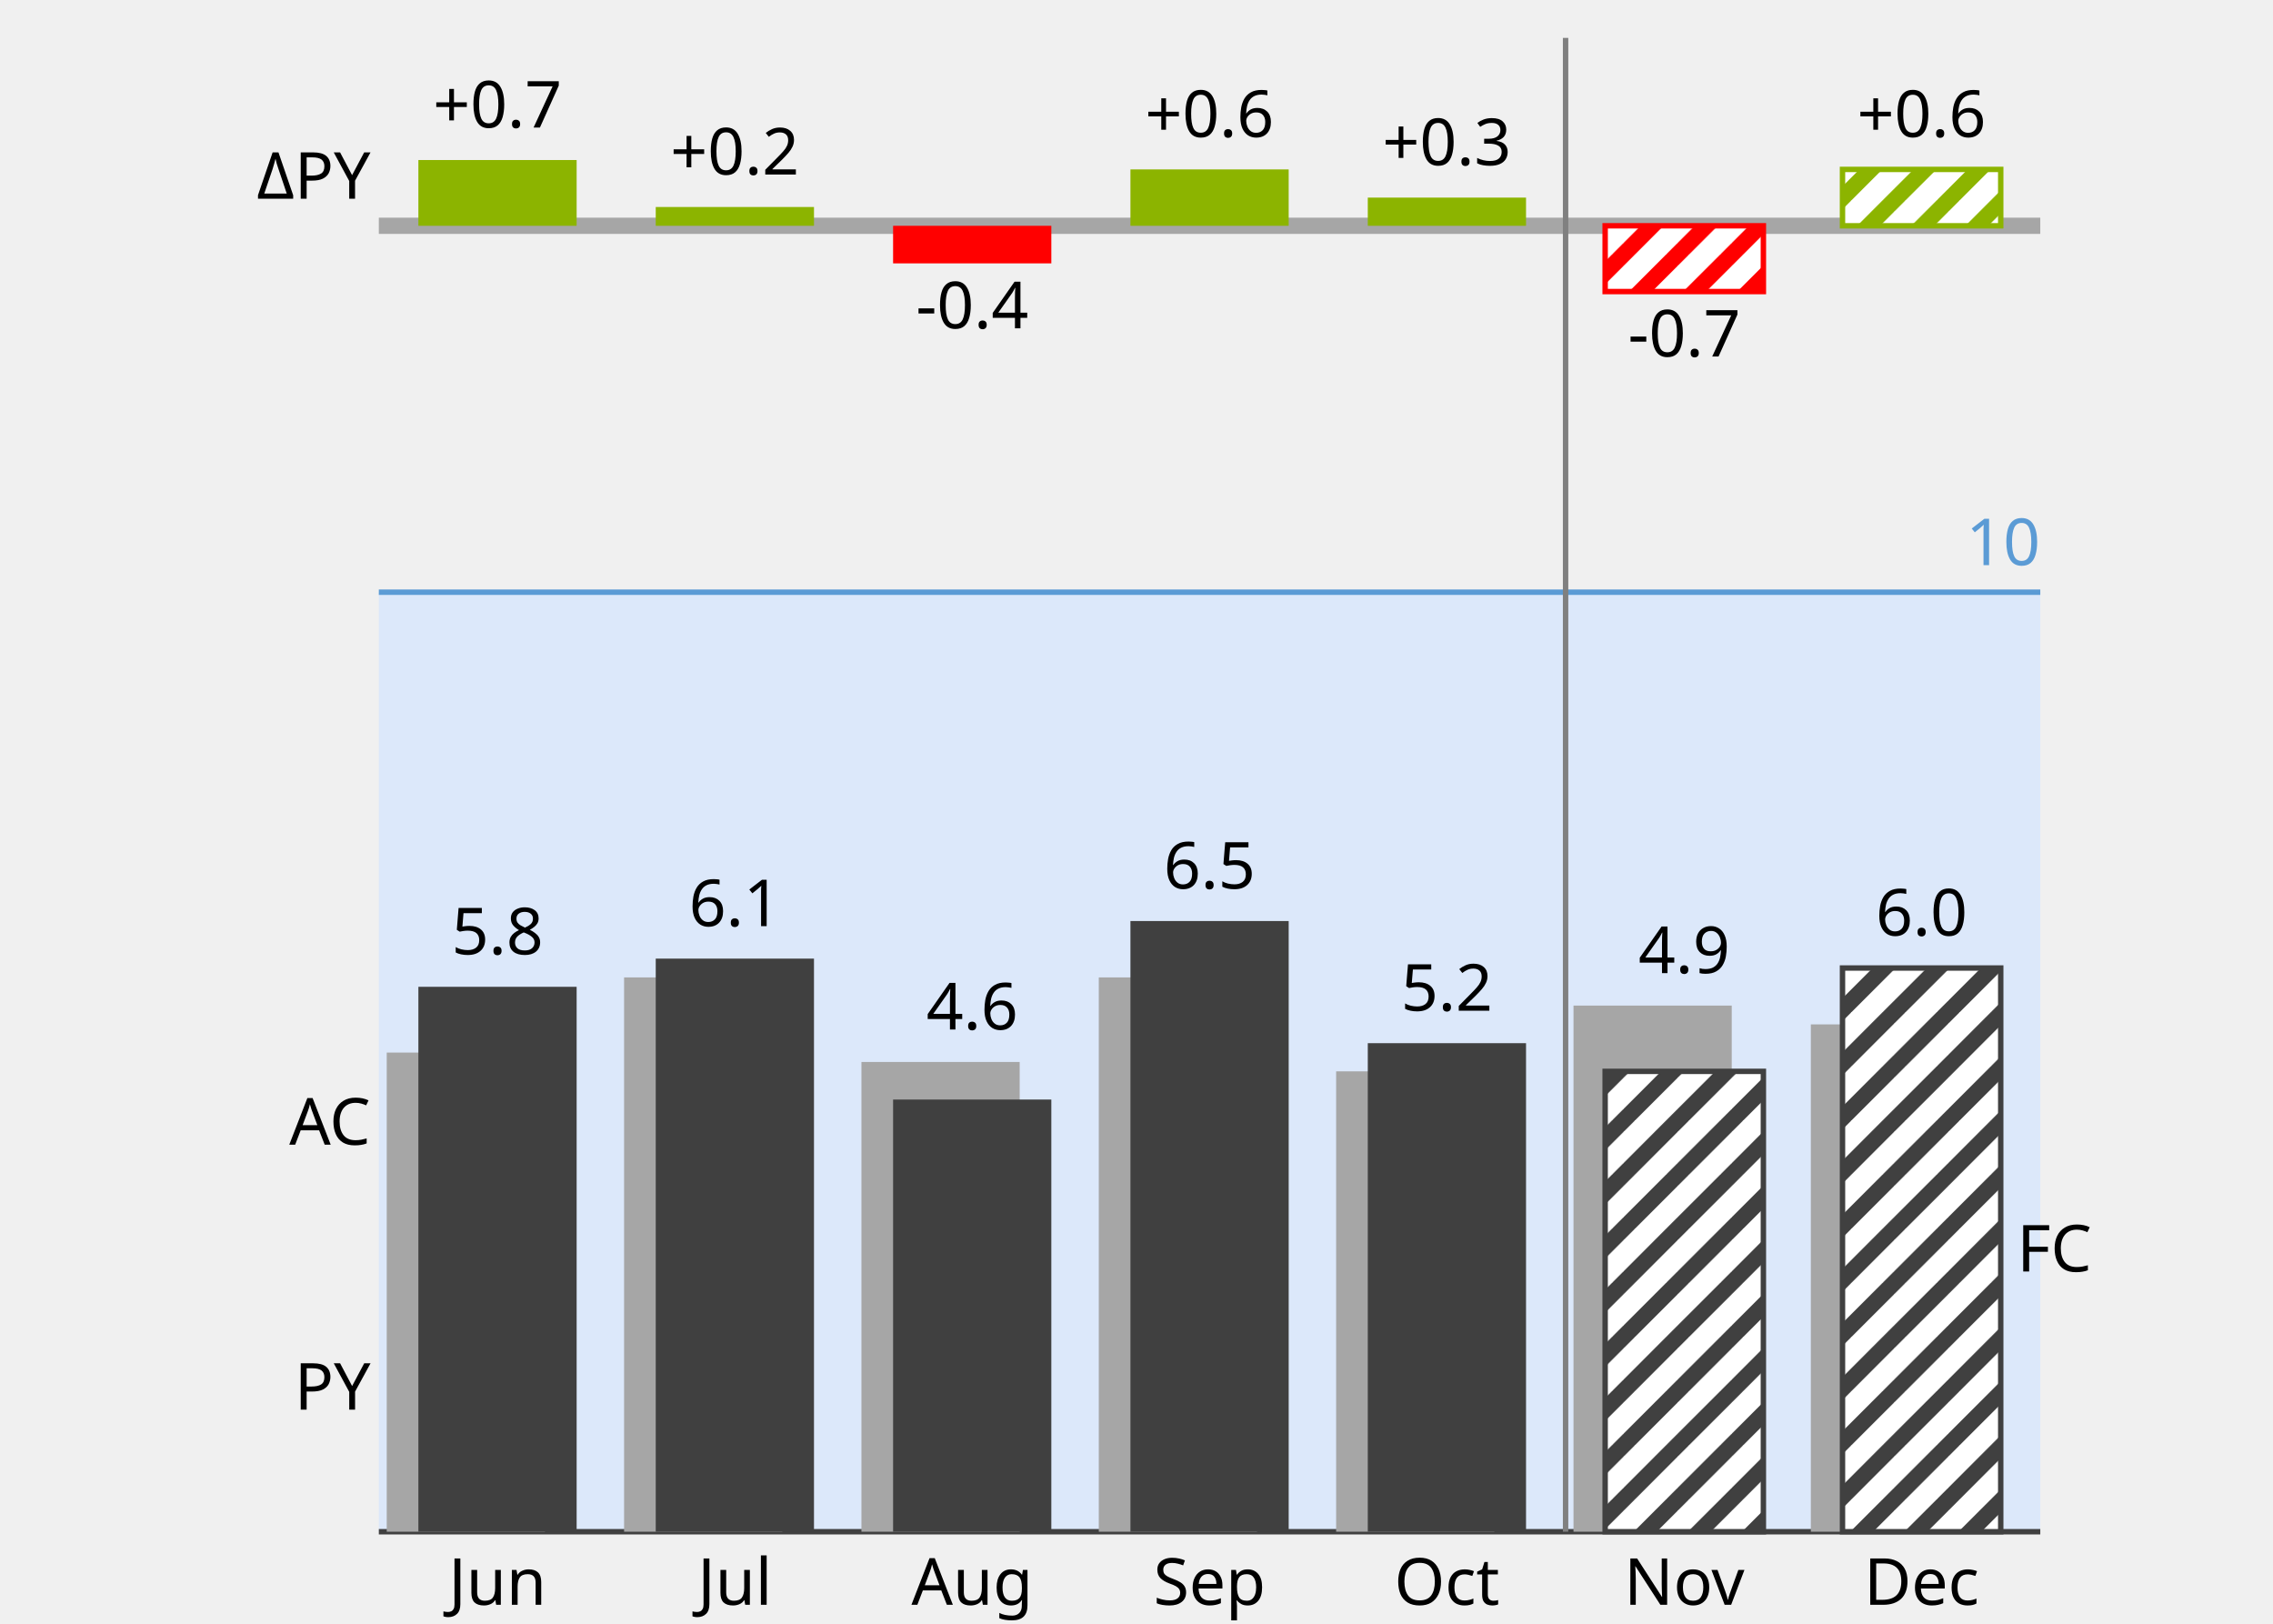
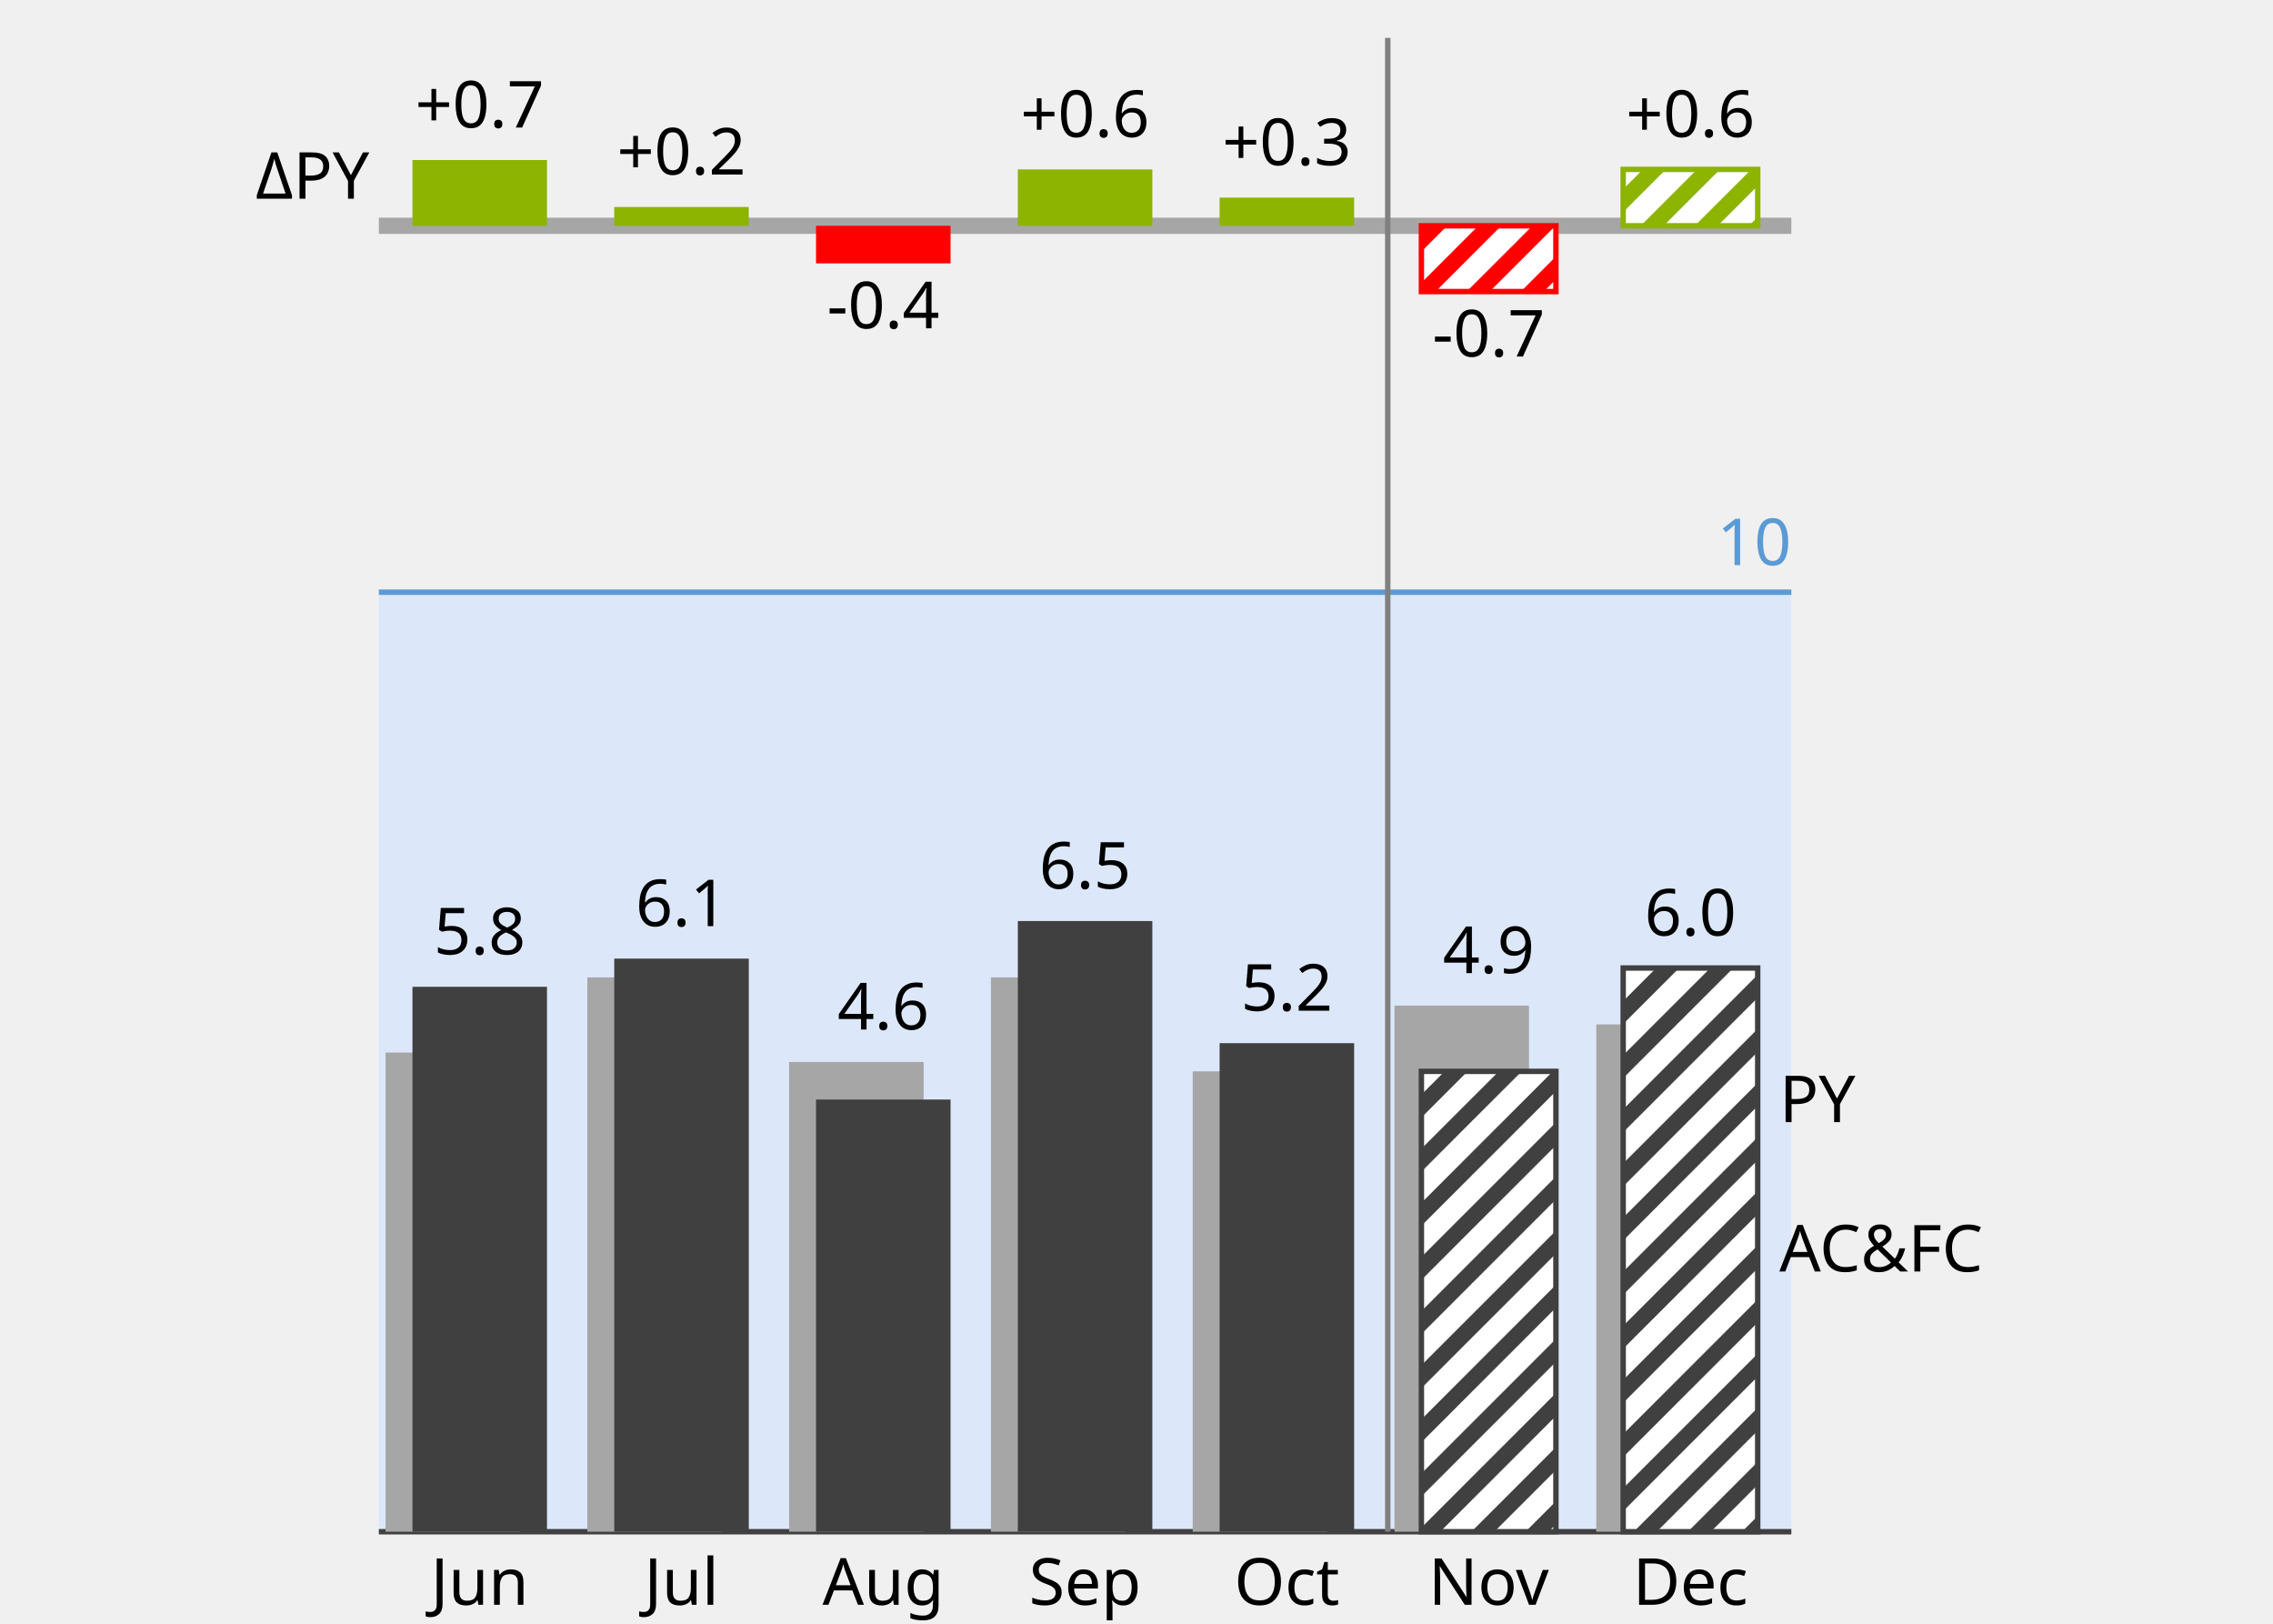
<svg xmlns="http://www.w3.org/2000/svg" version="1.1" class="marks" width="420" height="300" viewBox="0 0 420 300">
  <defs>
    <pattern id="pp-diagonal-stripe-3-404040-FFFFFF" patternUnits="userSpaceOnUse" width="10" height="10">
      <rect width="10" height="10" fill="#FFFFFF" />
      <path d="M-1,1 l2,-2 M0,10 l10,-10 M9,11 l2,-2" stroke="#404040" stroke-width="3" />
    </pattern>
    <pattern id="pp-diagonal-stripe-3-FF0000-FFFFFF" patternUnits="userSpaceOnUse" width="10" height="10">
      <rect width="10" height="10" fill="#FFFFFF" />
      <path d="M-1,1 l2,-2 M0,10 l10,-10 M9,11 l2,-2" stroke="#FF0000" stroke-width="3" />
    </pattern>
    <pattern id="pp-diagonal-stripe-3-8CB400-FFFFFF" patternUnits="userSpaceOnUse" width="10" height="10">
      <rect width="10" height="10" fill="#FFFFFF" />
      <path d="M-1,1 l2,-2 M0,10 l10,-10 M9,11 l2,-2" stroke="#8CB400" stroke-width="3" />
    </pattern>
  </defs>
  <g fill="none" stroke-miterlimit="4" transform="translate(70,7)">
    <g class="mark-group role-frame root" role="graphics-object" aria-roledescription="group mark container">
      <g transform="translate(0,0)">
-         <path class="background" aria-hidden="true" d="M0,0h307v276h-307Z" />
+         <path class="background" aria-hidden="true" d="M0,0h261v276h-261Z" />
        <g>
          <g class="mark-group role-axis" role="graphics-symbol" aria-roledescription="axis" aria-label="X-axis for a discrete scale with 7 values: Jun, Jul, Aug, Sep, Oct, Nov, Dec">
            <g transform="translate(0.5,276.5)">
              <path class="background" aria-hidden="true" d="M0,0h0v0h0Z" pointer-events="none" />
              <g>
                <g class="mark-text role-axis-label" pointer-events="none">
-                   <text text-anchor="middle" transform="translate(21.42857,13)" font-family="Segoe UI" font-size="12px" fill="#000000" opacity="1">Jun</text>
-                   <text text-anchor="middle" transform="translate(65.28571,13)" font-family="Segoe UI" font-size="12px" fill="#000000" opacity="1">Jul</text>
-                   <text text-anchor="middle" transform="translate(109.1429,13)" font-family="Segoe UI" font-size="12px" fill="#000000" opacity="1">Aug</text>
-                   <text text-anchor="middle" transform="translate(153,13)" font-family="Segoe UI" font-size="12px" fill="#000000" opacity="1">Sep</text>
-                   <text text-anchor="middle" transform="translate(196.8571,13)" font-family="Segoe UI" font-size="12px" fill="#000000" opacity="1">Oct</text>
-                   <text text-anchor="middle" transform="translate(240.7143,13)" font-family="Segoe UI" font-size="12px" fill="#000000" opacity="1">Nov</text>
-                   <text text-anchor="middle" transform="translate(284.5714,13)" font-family="Segoe UI" font-size="12px" fill="#000000" opacity="1">Dec</text>
+                   <text text-anchor="middle" transform="translate(18.14286,13)" font-family="Segoe UI" font-size="12px" fill="#000000" opacity="1">Jun</text>
+                   <text text-anchor="middle" transform="translate(55.42857,13)" font-family="Segoe UI" font-size="12px" fill="#000000" opacity="1">Jul</text>
+                   <text text-anchor="middle" transform="translate(92.71429,13)" font-family="Segoe UI" font-size="12px" fill="#000000" opacity="1">Aug</text>
+                   <text text-anchor="middle" transform="translate(130,13)" font-family="Segoe UI" font-size="12px" fill="#000000" opacity="1">Sep</text>
+                   <text text-anchor="middle" transform="translate(167.2857,13)" font-family="Segoe UI" font-size="12px" fill="#000000" opacity="1">Oct</text>
+                   <text text-anchor="middle" transform="translate(204.5714,13)" font-family="Segoe UI" font-size="12px" fill="#000000" opacity="1">Nov</text>
+                   <text text-anchor="middle" transform="translate(241.8571,13)" font-family="Segoe UI" font-size="12px" fill="#000000" opacity="1">Dec</text>
                </g>
              </g>
              <path class="foreground" aria-hidden="true" d="" pointer-events="none" display="none" />
            </g>
          </g>
          <g class="mark-symbol role-mark layer_0_marks" role="graphics-object" aria-roledescription="symbol mark container">
-             <path aria-label="Period: Jun" role="graphics-symbol" aria-roledescription="point" transform="translate(21.92857,0)" d="M2.739,0A2.739,2.739,0,1,1,-2.739,0A2.739,2.739,0,1,1,2.739,0" stroke="#4c78a8" stroke-width="2" opacity="0" />
-             <path aria-label="Period: Jul" role="graphics-symbol" aria-roledescription="point" transform="translate(65.78571,0)" d="M2.739,0A2.739,2.739,0,1,1,-2.739,0A2.739,2.739,0,1,1,2.739,0" stroke="#4c78a8" stroke-width="2" opacity="0" />
-             <path aria-label="Period: Aug" role="graphics-symbol" aria-roledescription="point" transform="translate(109.6429,0)" d="M2.739,0A2.739,2.739,0,1,1,-2.739,0A2.739,2.739,0,1,1,2.739,0" stroke="#4c78a8" stroke-width="2" opacity="0" />
-             <path aria-label="Period: Sep" role="graphics-symbol" aria-roledescription="point" transform="translate(153.5,0)" d="M2.739,0A2.739,2.739,0,1,1,-2.739,0A2.739,2.739,0,1,1,2.739,0" stroke="#4c78a8" stroke-width="2" opacity="0" />
-             <path aria-label="Period: Oct" role="graphics-symbol" aria-roledescription="point" transform="translate(197.3571,0)" d="M2.739,0A2.739,2.739,0,1,1,-2.739,0A2.739,2.739,0,1,1,2.739,0" stroke="#4c78a8" stroke-width="2" opacity="0" />
-             <path aria-label="Period: Nov" role="graphics-symbol" aria-roledescription="point" transform="translate(241.2143,0)" d="M2.739,0A2.739,2.739,0,1,1,-2.739,0A2.739,2.739,0,1,1,2.739,0" stroke="#4c78a8" stroke-width="2" opacity="0" />
-             <path aria-label="Period: Dec" role="graphics-symbol" aria-roledescription="point" transform="translate(285.0714,0)" d="M2.739,0A2.739,2.739,0,1,1,-2.739,0A2.739,2.739,0,1,1,2.739,0" stroke="#4c78a8" stroke-width="2" opacity="0" />
+             <path aria-label="Period: Jun" role="graphics-symbol" aria-roledescription="point" transform="translate(18.64286,0)" d="M2.739,0A2.739,2.739,0,1,1,-2.739,0A2.739,2.739,0,1,1,2.739,0" stroke="#4c78a8" stroke-width="2" opacity="0" />
+             <path aria-label="Period: Jul" role="graphics-symbol" aria-roledescription="point" transform="translate(55.92857,0)" d="M2.739,0A2.739,2.739,0,1,1,-2.739,0A2.739,2.739,0,1,1,2.739,0" stroke="#4c78a8" stroke-width="2" opacity="0" />
+             <path aria-label="Period: Aug" role="graphics-symbol" aria-roledescription="point" transform="translate(93.21429,0)" d="M2.739,0A2.739,2.739,0,1,1,-2.739,0A2.739,2.739,0,1,1,2.739,0" stroke="#4c78a8" stroke-width="2" opacity="0" />
+             <path aria-label="Period: Sep" role="graphics-symbol" aria-roledescription="point" transform="translate(130.5,0)" d="M2.739,0A2.739,2.739,0,1,1,-2.739,0A2.739,2.739,0,1,1,2.739,0" stroke="#4c78a8" stroke-width="2" opacity="0" />
+             <path aria-label="Period: Oct" role="graphics-symbol" aria-roledescription="point" transform="translate(167.7857,0)" d="M2.739,0A2.739,2.739,0,1,1,-2.739,0A2.739,2.739,0,1,1,2.739,0" stroke="#4c78a8" stroke-width="2" opacity="0" />
+             <path aria-label="Period: Nov" role="graphics-symbol" aria-roledescription="point" transform="translate(205.0714,0)" d="M2.739,0A2.739,2.739,0,1,1,-2.739,0A2.739,2.739,0,1,1,2.739,0" stroke="#4c78a8" stroke-width="2" opacity="0" />
+             <path aria-label="Period: Dec" role="graphics-symbol" aria-roledescription="point" transform="translate(242.3571,0)" d="M2.739,0A2.739,2.739,0,1,1,-2.739,0A2.739,2.739,0,1,1,2.739,0" stroke="#4c78a8" stroke-width="2" opacity="0" />
          </g>
          <g class="mark-rule role-mark layer_1_marks" role="graphics-symbol" aria-roledescription="rule mark container" />
          <g class="mark-rect role-mark layer_2_marks" role="graphics-object" aria-roledescription="rect mark container">
-             <path aria-label="Period: Jun" role="graphics-symbol" aria-roledescription="bar" d="M3.552713678800501e-15,0h43.857v276h-43.857Z" opacity="1" />
-             <path aria-label="Period: Jul" role="graphics-symbol" aria-roledescription="bar" d="M43.857,0h43.857v276h-43.857Z" opacity="1" />
-             <path aria-label="Period: Aug" role="graphics-symbol" aria-roledescription="bar" d="M87.714,0h43.857v276h-43.857Z" opacity="1" />
-             <path aria-label="Period: Sep" role="graphics-symbol" aria-roledescription="bar" d="M131.571,0h43.857v276h-43.857Z" opacity="1" />
-             <path aria-label="Period: Oct" role="graphics-symbol" aria-roledescription="bar" d="M175.429,0h43.857v276h-43.857Z" opacity="1" />
-             <path aria-label="Period: Nov" role="graphics-symbol" aria-roledescription="bar" d="M219.286,0h43.857v276h-43.857Z" opacity="1" />
-             <path aria-label="Period: Dec" role="graphics-symbol" aria-roledescription="bar" d="M263.143,0h43.857v276h-43.857Z" opacity="1" />
+             <path aria-label="Period: Jun" role="graphics-symbol" aria-roledescription="bar" d="M1.7763568394002505e-14,0h37.286v276h-37.286Z" opacity="1" />
+             <path aria-label="Period: Jul" role="graphics-symbol" aria-roledescription="bar" d="M37.286,0h37.286v276h-37.286Z" opacity="1" />
+             <path aria-label="Period: Aug" role="graphics-symbol" aria-roledescription="bar" d="M74.571,0h37.286v276h-37.286Z" opacity="1" />
+             <path aria-label="Period: Sep" role="graphics-symbol" aria-roledescription="bar" d="M111.857,0h37.286v276h-37.286Z" opacity="1" />
+             <path aria-label="Period: Oct" role="graphics-symbol" aria-roledescription="bar" d="M149.143,0h37.286v276h-37.286Z" opacity="1" />
+             <path aria-label="Period: Nov" role="graphics-symbol" aria-roledescription="bar" d="M186.429,0h37.286v276h-37.286Z" opacity="1" />
+             <path aria-label="Period: Dec" role="graphics-symbol" aria-roledescription="bar" d="M223.714,0h37.286v276h-37.286Z" opacity="1" />
          </g>
          <g class="mark-rect role-mark layer_3_marks" role="graphics-symbol" aria-roledescription="rect mark container">
-             <path d="M0,102.415h307v173.585h-307Z" fill="#DCE8FA" />
+             <path d="M0,102.415h261v173.585h-261Z" fill="#DCE8FA" />
          </g>
          <g class="mark-rule role-mark layer_4_marks" role="graphics-symbol" aria-roledescription="rule mark container">
-             <line transform="translate(0,102.4151)" x2="307" y2="0" stroke="#5B9BD5" stroke-width="1" />
+             <line transform="translate(0,102.4151)" x2="261" y2="0" stroke="#5B9BD5" stroke-width="1" />
          </g>
          <g class="mark-rule role-mark layer_5_marks" role="graphics-symbol" aria-roledescription="rule mark container">
-             <line transform="translate(0,276)" x2="307" y2="0" stroke="#404040" stroke-width="1" />
+             <line transform="translate(0,276)" x2="261" y2="0" stroke="#404040" stroke-width="1" />
          </g>
          <g class="mark-rule role-mark layer_6_marks" role="graphics-symbol" aria-roledescription="rule mark container">
-             <line transform="translate(0,34.71698)" x2="307" y2="0" stroke="#A6A6A6" stroke-width="3" />
+             <line transform="translate(0,34.71698)" x2="261" y2="0" stroke="#A6A6A6" stroke-width="3" />
          </g>
          <g class="mark-rule role-mark layer_7_marks" role="graphics-symbol" aria-roledescription="rule mark container" />
          <g class="mark-rule role-mark layer_8_marks" role="graphics-symbol" aria-roledescription="rule mark container" />
          <g class="mark-rule role-mark layer_9_marks" role="graphics-object" aria-roledescription="rule mark container">
-             <line aria-label="Period: Nov" role="graphics-symbol" aria-roledescription="rule mark" transform="translate(219.2857,0)" x2="0" y2="276" stroke="#808080" stroke-width="1" />
+             <line aria-label="Period: Nov" role="graphics-symbol" aria-roledescription="rule mark" transform="translate(186.4286,0)" x2="0" y2="276" stroke="#808080" stroke-width="1" />
          </g>
          <g class="mark-rect role-mark layer_10_marks" role="graphics-object" aria-roledescription="rect mark container">
-             <path aria-label="Period: Jun" role="graphics-symbol" aria-roledescription="bar" d="M1.461,187.472h29.24v88.528h-29.24Z" fill="#A6A6A6" stroke-width="1" />
-             <path aria-label="Period: Jul" role="graphics-symbol" aria-roledescription="bar" d="M45.318,173.585h29.24v102.415h-29.24Z" fill="#A6A6A6" stroke-width="1" />
-             <path aria-label="Period: Aug" role="graphics-symbol" aria-roledescription="bar" d="M89.175,189.208h29.24v86.792h-29.24Z" fill="#A6A6A6" stroke-width="1" />
-             <path aria-label="Period: Sep" role="graphics-symbol" aria-roledescription="bar" d="M133.032,173.585h29.24v102.415h-29.24Z" fill="#A6A6A6" stroke-width="1" />
-             <path aria-label="Period: Oct" role="graphics-symbol" aria-roledescription="bar" d="M176.889,190.943h29.24v85.057h-29.24Z" fill="#A6A6A6" stroke-width="1" />
-             <path aria-label="Period: Nov" role="graphics-symbol" aria-roledescription="bar" d="M220.747,178.792h29.24v97.208h-29.24Z" fill="#A6A6A6" stroke-width="1" />
-             <path aria-label="Period: Dec" role="graphics-symbol" aria-roledescription="bar" d="M264.604,182.264h29.24v93.736h-29.24Z" fill="#A6A6A6" stroke-width="1" />
+             <path aria-label="Period: Jun" role="graphics-symbol" aria-roledescription="bar" d="M1.242,187.472h24.858v88.528h-24.858Z" fill="#A6A6A6" stroke-width="1" />
+             <path aria-label="Period: Jul" role="graphics-symbol" aria-roledescription="bar" d="M38.528,173.585h24.858v102.415h-24.858Z" fill="#A6A6A6" stroke-width="1" />
+             <path aria-label="Period: Aug" role="graphics-symbol" aria-roledescription="bar" d="M75.813,189.208h24.858v86.792h-24.858Z" fill="#A6A6A6" stroke-width="1" />
+             <path aria-label="Period: Sep" role="graphics-symbol" aria-roledescription="bar" d="M113.099,173.585h24.858v102.415h-24.858Z" fill="#A6A6A6" stroke-width="1" />
+             <path aria-label="Period: Oct" role="graphics-symbol" aria-roledescription="bar" d="M150.385,190.943h24.858v85.057h-24.858Z" fill="#A6A6A6" stroke-width="1" />
+             <path aria-label="Period: Nov" role="graphics-symbol" aria-roledescription="bar" d="M187.671,178.792h24.858v97.208h-24.858Z" fill="#A6A6A6" stroke-width="1" />
+             <path aria-label="Period: Dec" role="graphics-symbol" aria-roledescription="bar" d="M224.956,182.264h24.858v93.736h-24.858Z" fill="#A6A6A6" stroke-width="1" />
          </g>
          <g class="mark-rect role-mark layer_11_marks" role="graphics-object" aria-roledescription="rect mark container">
-             <path aria-label="Period: Nov" role="graphics-symbol" aria-roledescription="bar" d="M226.595,190.943h29.24v85.057h-29.24Z" fill="#FFFFFF" />
-             <path aria-label="Period: Dec" role="graphics-symbol" aria-roledescription="bar" d="M270.452,171.849h29.24v104.151h-29.24Z" fill="#FFFFFF" />
+             <path aria-label="Period: Nov" role="graphics-symbol" aria-roledescription="bar" d="M192.642,190.943h24.858v85.057h-24.858Z" fill="#FFFFFF" />
+             <path aria-label="Period: Dec" role="graphics-symbol" aria-roledescription="bar" d="M229.928,171.849h24.858v104.151h-24.858Z" fill="#FFFFFF" />
          </g>
          <g class="mark-rect role-mark layer_12_marks" role="graphics-object" aria-roledescription="rect mark container">
-             <path aria-label="Period: Jun; AC&amp;FC: 5.8; Δ: +0.7" role="graphics-symbol" aria-roledescription="bar" d="M7.309,175.321h29.24v100.679h-29.24Z" fill="#404040" stroke-width="1" opacity="1" />
-             <path aria-label="Period: Jul; AC&amp;FC: 6.1; Δ: +0.2" role="graphics-symbol" aria-roledescription="bar" d="M51.166,170.113h29.24v105.887h-29.24Z" fill="#404040" stroke-width="1" opacity="1" />
-             <path aria-label="Period: Aug; AC&amp;FC: 4.6; Δ: -0.4" role="graphics-symbol" aria-roledescription="bar" d="M95.023,196.151h29.24v79.849h-29.24Z" fill="#404040" stroke-width="1" opacity="1" />
-             <path aria-label="Period: Sep; AC&amp;FC: 6.5; Δ: +0.6" role="graphics-symbol" aria-roledescription="bar" d="M138.88,163.17h29.24v112.83h-29.24Z" fill="#404040" stroke-width="1" opacity="1" />
-             <path aria-label="Period: Oct; AC&amp;FC: 5.2; Δ: +0.3" role="graphics-symbol" aria-roledescription="bar" d="M182.737,185.736h29.24v90.264h-29.24Z" fill="#404040" stroke-width="1" opacity="1" />
-             <path aria-label="Period: Nov; AC&amp;FC: 4.9; Δ: -0.7" role="graphics-symbol" aria-roledescription="bar" d="M226.595,190.943h29.24v85.057h-29.24Z" fill="url(#pp-diagonal-stripe-3-404040-FFFFFF)" stroke="#404040" stroke-width="1" opacity="1" />
-             <path aria-label="Period: Dec; AC&amp;FC: 6.0; Δ: +0.6" role="graphics-symbol" aria-roledescription="bar" d="M270.452,171.849h29.24v104.151h-29.24Z" fill="url(#pp-diagonal-stripe-3-404040-FFFFFF)" stroke="#404040" stroke-width="1" opacity="1" />
+             <path aria-label="Period: Jun; AC&amp;FC: 5.8; Δ: +0.7" role="graphics-symbol" aria-roledescription="bar" d="M6.214,175.321h24.858v100.679h-24.858Z" fill="#404040" stroke-width="1" opacity="1" />
+             <path aria-label="Period: Jul; AC&amp;FC: 6.1; Δ: +0.2" role="graphics-symbol" aria-roledescription="bar" d="M43.499,170.113h24.858v105.887h-24.858Z" fill="#404040" stroke-width="1" opacity="1" />
+             <path aria-label="Period: Aug; AC&amp;FC: 4.6; Δ: -0.4" role="graphics-symbol" aria-roledescription="bar" d="M80.785,196.151h24.858v79.849h-24.858Z" fill="#404040" stroke-width="1" opacity="1" />
+             <path aria-label="Period: Sep; AC&amp;FC: 6.5; Δ: +0.6" role="graphics-symbol" aria-roledescription="bar" d="M118.071,163.17h24.858v112.83h-24.858Z" fill="#404040" stroke-width="1" opacity="1" />
+             <path aria-label="Period: Oct; AC&amp;FC: 5.2; Δ: +0.3" role="graphics-symbol" aria-roledescription="bar" d="M155.357,185.736h24.858v90.264h-24.858Z" fill="#404040" stroke-width="1" opacity="1" />
+             <path aria-label="Period: Nov; AC&amp;FC: 4.9; Δ: -0.7" role="graphics-symbol" aria-roledescription="bar" d="M192.642,190.943h24.858v85.057h-24.858Z" fill="url(#pp-diagonal-stripe-3-404040-FFFFFF)" stroke="#404040" stroke-width="1" opacity="1" />
+             <path aria-label="Period: Dec; AC&amp;FC: 6.0; Δ: +0.6" role="graphics-symbol" aria-roledescription="bar" d="M229.928,171.849h24.858v104.151h-24.858Z" fill="url(#pp-diagonal-stripe-3-404040-FFFFFF)" stroke="#404040" stroke-width="1" opacity="1" />
          </g>
          <g class="mark-symbol role-mark layer_13_marks" role="graphics-symbol" aria-roledescription="symbol mark container" />
          <g class="mark-text role-mark layer_14_marks" role="graphics-object" aria-roledescription="text mark container">
-             <text aria-label="Period: Jun" role="graphics-symbol" aria-roledescription="text mark" text-anchor="middle" transform="translate(21.92857,169.3208)" font-family="Segoe UI" font-size="12px" fill="#000000">5.8</text>
-             <text aria-label="Period: Jul" role="graphics-symbol" aria-roledescription="text mark" text-anchor="middle" transform="translate(65.78571,164.1132)" font-family="Segoe UI" font-size="12px" fill="#000000">6.1</text>
-             <text aria-label="Period: Aug" role="graphics-symbol" aria-roledescription="text mark" text-anchor="middle" transform="translate(109.6429,183.2075)" font-family="Segoe UI" font-size="12px" fill="#000000">4.6</text>
-             <text aria-label="Period: Sep" role="graphics-symbol" aria-roledescription="text mark" text-anchor="middle" transform="translate(153.5,157.1698)" font-family="Segoe UI" font-size="12px" fill="#000000">6.5</text>
-             <text aria-label="Period: Oct" role="graphics-symbol" aria-roledescription="text mark" text-anchor="middle" transform="translate(197.3571,179.7358)" font-family="Segoe UI" font-size="12px" fill="#000000">5.2</text>
-             <text aria-label="Period: Nov" role="graphics-symbol" aria-roledescription="text mark" text-anchor="middle" transform="translate(241.2143,172.7925)" font-family="Segoe UI" font-size="12px" fill="#000000">4.9</text>
-             <text aria-label="Period: Dec" role="graphics-symbol" aria-roledescription="text mark" text-anchor="middle" transform="translate(285.0714,165.8491)" font-family="Segoe UI" font-size="12px" fill="#000000">6.0</text>
+             <text aria-label="Period: Jun" role="graphics-symbol" aria-roledescription="text mark" text-anchor="middle" transform="translate(18.64286,169.3208)" font-family="Segoe UI" font-size="12px" fill="#000000">5.8</text>
+             <text aria-label="Period: Jul" role="graphics-symbol" aria-roledescription="text mark" text-anchor="middle" transform="translate(55.92857,164.1132)" font-family="Segoe UI" font-size="12px" fill="#000000">6.1</text>
+             <text aria-label="Period: Aug" role="graphics-symbol" aria-roledescription="text mark" text-anchor="middle" transform="translate(93.21429,183.2075)" font-family="Segoe UI" font-size="12px" fill="#000000">4.6</text>
+             <text aria-label="Period: Sep" role="graphics-symbol" aria-roledescription="text mark" text-anchor="middle" transform="translate(130.5,157.1698)" font-family="Segoe UI" font-size="12px" fill="#000000">6.5</text>
+             <text aria-label="Period: Oct" role="graphics-symbol" aria-roledescription="text mark" text-anchor="middle" transform="translate(167.7857,179.7358)" font-family="Segoe UI" font-size="12px" fill="#000000">5.2</text>
+             <text aria-label="Period: Nov" role="graphics-symbol" aria-roledescription="text mark" text-anchor="middle" transform="translate(205.0714,172.7925)" font-family="Segoe UI" font-size="12px" fill="#000000">4.9</text>
+             <text aria-label="Period: Dec" role="graphics-symbol" aria-roledescription="text mark" text-anchor="middle" transform="translate(242.3571,165.8491)" font-family="Segoe UI" font-size="12px" fill="#000000">6.0</text>
          </g>
          <g class="mark-symbol role-mark layer_15_marks" role="graphics-symbol" aria-roledescription="symbol mark container" />
          <g class="mark-text role-mark layer_16_marks" role="graphics-object" aria-roledescription="text mark container" />
          <g class="mark-rect role-mark layer_17_marks" role="graphics-object" aria-roledescription="rect mark container">
-             <path aria-label="Period: Jun" role="graphics-symbol" aria-roledescription="bar" d="M7.309,22.566h29.24v12.151h-29.24Z" fill="#8CB400" stroke-width="1" opacity="1" />
-             <path aria-label="Period: Jul" role="graphics-symbol" aria-roledescription="bar" d="M51.166,31.245h29.24v3.472h-29.24Z" fill="#8CB400" stroke-width="1" opacity="1" />
-             <path aria-label="Period: Aug" role="graphics-symbol" aria-roledescription="bar" d="M95.023,34.717h29.24v6.943h-29.24Z" fill="#FF0000" stroke-width="1" opacity="1" />
-             <path aria-label="Period: Sep" role="graphics-symbol" aria-roledescription="bar" d="M138.88,24.302h29.24v10.415h-29.24Z" fill="#8CB400" stroke-width="1" opacity="1" />
-             <path aria-label="Period: Oct" role="graphics-symbol" aria-roledescription="bar" d="M182.737,29.509h29.24v5.208h-29.24Z" fill="#8CB400" stroke-width="1" opacity="1" />
-             <path aria-label="Period: Nov" role="graphics-symbol" aria-roledescription="bar" d="M226.595,34.717h29.24v12.151h-29.24Z" fill="url(#pp-diagonal-stripe-3-FF0000-FFFFFF)" stroke="#FF0000" stroke-width="1" opacity="1" />
-             <path aria-label="Period: Dec" role="graphics-symbol" aria-roledescription="bar" d="M270.452,24.302h29.24v10.415h-29.24Z" fill="url(#pp-diagonal-stripe-3-8CB400-FFFFFF)" stroke="#8CB400" stroke-width="1" opacity="1" />
+             <path aria-label="Period: Jun" role="graphics-symbol" aria-roledescription="bar" d="M6.214,22.566h24.858v12.151h-24.858Z" fill="#8CB400" stroke-width="1" opacity="1" />
+             <path aria-label="Period: Jul" role="graphics-symbol" aria-roledescription="bar" d="M43.499,31.245h24.858v3.472h-24.858Z" fill="#8CB400" stroke-width="1" opacity="1" />
+             <path aria-label="Period: Aug" role="graphics-symbol" aria-roledescription="bar" d="M80.785,34.717h24.858v6.943h-24.858Z" fill="#FF0000" stroke-width="1" opacity="1" />
+             <path aria-label="Period: Sep" role="graphics-symbol" aria-roledescription="bar" d="M118.071,24.302h24.858v10.415h-24.858Z" fill="#8CB400" stroke-width="1" opacity="1" />
+             <path aria-label="Period: Oct" role="graphics-symbol" aria-roledescription="bar" d="M155.357,29.509h24.858v5.208h-24.858Z" fill="#8CB400" stroke-width="1" opacity="1" />
+             <path aria-label="Period: Nov" role="graphics-symbol" aria-roledescription="bar" d="M192.642,34.717h24.858v12.151h-24.858Z" fill="url(#pp-diagonal-stripe-3-FF0000-FFFFFF)" stroke="#FF0000" stroke-width="1" opacity="1" />
+             <path aria-label="Period: Dec" role="graphics-symbol" aria-roledescription="bar" d="M229.928,24.302h24.858v10.415h-24.858Z" fill="url(#pp-diagonal-stripe-3-8CB400-FFFFFF)" stroke="#8CB400" stroke-width="1" opacity="1" />
          </g>
          <g class="mark-text role-mark layer_18_marks" role="graphics-object" aria-roledescription="text mark container">
-             <text aria-label="Period: Jun" role="graphics-symbol" aria-roledescription="text mark" text-anchor="middle" transform="translate(21.92857,16.56604)" font-family="Segoe UI" font-size="12px" fill="#000000">+0.7</text>
-             <text aria-label="Period: Jul" role="graphics-symbol" aria-roledescription="text mark" text-anchor="middle" transform="translate(65.78571,25.24528)" font-family="Segoe UI" font-size="12px" fill="#000000">+0.2</text>
-             <text aria-label="Period: Aug" role="graphics-symbol" aria-roledescription="text mark" text-anchor="middle" transform="translate(109.6429,53.66038)" font-family="Segoe UI" font-size="12px" fill="#000000">-0.4</text>
-             <text aria-label="Period: Sep" role="graphics-symbol" aria-roledescription="text mark" text-anchor="middle" transform="translate(153.5,18.30189)" font-family="Segoe UI" font-size="12px" fill="#000000">+0.6</text>
-             <text aria-label="Period: Oct" role="graphics-symbol" aria-roledescription="text mark" text-anchor="middle" transform="translate(197.3571,23.50943)" font-family="Segoe UI" font-size="12px" fill="#000000">+0.3</text>
-             <text aria-label="Period: Nov" role="graphics-symbol" aria-roledescription="text mark" text-anchor="middle" transform="translate(241.2143,58.86792)" font-family="Segoe UI" font-size="12px" fill="#000000">-0.7</text>
-             <text aria-label="Period: Dec" role="graphics-symbol" aria-roledescription="text mark" text-anchor="middle" transform="translate(285.0714,18.30189)" font-family="Segoe UI" font-size="12px" fill="#000000">+0.6</text>
+             <text aria-label="Period: Jun" role="graphics-symbol" aria-roledescription="text mark" text-anchor="middle" transform="translate(18.64286,16.56604)" font-family="Segoe UI" font-size="12px" fill="#000000">+0.7</text>
+             <text aria-label="Period: Jul" role="graphics-symbol" aria-roledescription="text mark" text-anchor="middle" transform="translate(55.92857,25.24528)" font-family="Segoe UI" font-size="12px" fill="#000000">+0.2</text>
+             <text aria-label="Period: Aug" role="graphics-symbol" aria-roledescription="text mark" text-anchor="middle" transform="translate(93.21429,53.66038)" font-family="Segoe UI" font-size="12px" fill="#000000">-0.4</text>
+             <text aria-label="Period: Sep" role="graphics-symbol" aria-roledescription="text mark" text-anchor="middle" transform="translate(130.5,18.30189)" font-family="Segoe UI" font-size="12px" fill="#000000">+0.6</text>
+             <text aria-label="Period: Oct" role="graphics-symbol" aria-roledescription="text mark" text-anchor="middle" transform="translate(167.7857,23.50943)" font-family="Segoe UI" font-size="12px" fill="#000000">+0.3</text>
+             <text aria-label="Period: Nov" role="graphics-symbol" aria-roledescription="text mark" text-anchor="middle" transform="translate(205.0714,58.86792)" font-family="Segoe UI" font-size="12px" fill="#000000">-0.7</text>
+             <text aria-label="Period: Dec" role="graphics-symbol" aria-roledescription="text mark" text-anchor="middle" transform="translate(242.3571,18.30189)" font-family="Segoe UI" font-size="12px" fill="#000000">+0.6</text>
          </g>
-           <g class="mark-text role-mark layer_19_marks" role="graphics-object" aria-roledescription="text mark container">
-             <text text-anchor="end" transform="translate(-1.539119,253.4415)" font-family="Segoe UI" font-size="12px" fill="#000000">PY</text>
-           </g>
-           <g class="mark-text role-mark layer_20_marks" role="graphics-object" aria-roledescription="text mark container">
-             <text text-anchor="end" transform="translate(-1.539119,204.4906)" font-family="Segoe UI" font-size="12px" fill="#000000">AC</text>
-           </g>
-           <g class="mark-text role-mark layer_21_marks" role="graphics-object" aria-roledescription="text mark container">
-             <text aria-label="Period: Dec" role="graphics-symbol" aria-roledescription="text mark" text-anchor="start" transform="translate(302.6912,227.9245)" font-family="Segoe UI" font-size="12px" fill="#000000">FC</text>
-           </g>
+           <g class="mark-text role-mark layer_19_marks" role="graphics-object" aria-roledescription="text mark container" />
+           <g class="mark-text role-mark layer_20_marks" role="graphics-object" aria-roledescription="text mark container" />
+           <g class="mark-text role-mark layer_21_marks" role="graphics-object" aria-roledescription="text mark container" />
          <g class="mark-text role-mark layer_22_marks" role="graphics-object" aria-roledescription="text mark container">
-             <text aria-label="Period: Jun" role="graphics-symbol" aria-roledescription="text mark" text-anchor="end" transform="translate(-1.539119,29.71698)" font-family="Segoe UI" font-size="12px" fill="#000000">ΔPY</text>
+             <text aria-label="Period: Jun" role="graphics-symbol" aria-roledescription="text mark" text-anchor="end" transform="translate(-1.758013,29.71698)" font-family="Segoe UI" font-size="12px" fill="#000000">ΔPY</text>
          </g>
          <g class="mark-text role-mark layer_23_marks" role="graphics-object" aria-roledescription="text mark container" />
          <g class="mark-text role-mark layer_24_marks" role="graphics-object" aria-roledescription="text mark container">
-             <text text-anchor="end" transform="translate(307,97.41509)" font-family="Segoe UI" font-size="12px" fill="#5B9BD5">10</text>
+             <text aria-label="Period: Dec" role="graphics-symbol" aria-roledescription="text mark" text-anchor="start" transform="translate(258.7863,200.3245)" font-family="Segoe UI" font-size="12px" fill="#000000">PY</text>
+             <text aria-label="Period: Dec" role="graphics-symbol" aria-roledescription="text mark" text-anchor="start" transform="translate(258.7863,227.9245)" font-family="Segoe UI" font-size="12px" fill="#000000">AC&amp;FC</text>
          </g>
-           <g class="mark-rule role-mark layer_25_marks" role="graphics-symbol" aria-roledescription="rule mark container" />
+           <g class="mark-text role-mark layer_25_marks" role="graphics-object" aria-roledescription="text mark container">
+             <text text-anchor="end" transform="translate(261,97.41509)" font-family="Segoe UI" font-size="12px" fill="#5B9BD5">10</text>
+           </g>
          <g class="mark-rule role-mark layer_26_marks" role="graphics-symbol" aria-roledescription="rule mark container" />
          <g class="mark-rule role-mark layer_27_marks" role="graphics-symbol" aria-roledescription="rule mark container" />
          <g class="mark-rule role-mark layer_28_marks" role="graphics-symbol" aria-roledescription="rule mark container" />
-           <g class="mark-symbol role-mark layer_29_marks" role="graphics-symbol" aria-roledescription="symbol mark container" />
+           <g class="mark-rule role-mark layer_29_marks" role="graphics-symbol" aria-roledescription="rule mark container" />
          <g class="mark-symbol role-mark layer_30_marks" role="graphics-symbol" aria-roledescription="symbol mark container" />
-           <g class="mark-text role-mark layer_31_marks" role="graphics-object" aria-roledescription="text mark container" />
+           <g class="mark-symbol role-mark layer_31_marks" role="graphics-symbol" aria-roledescription="symbol mark container" />
          <g class="mark-text role-mark layer_32_marks" role="graphics-object" aria-roledescription="text mark container" />
+           <g class="mark-text role-mark layer_33_marks" role="graphics-object" aria-roledescription="text mark container" />
        </g>
        <path class="foreground" aria-hidden="true" d="" display="none" />
      </g>
    </g>
  </g>
</svg>
